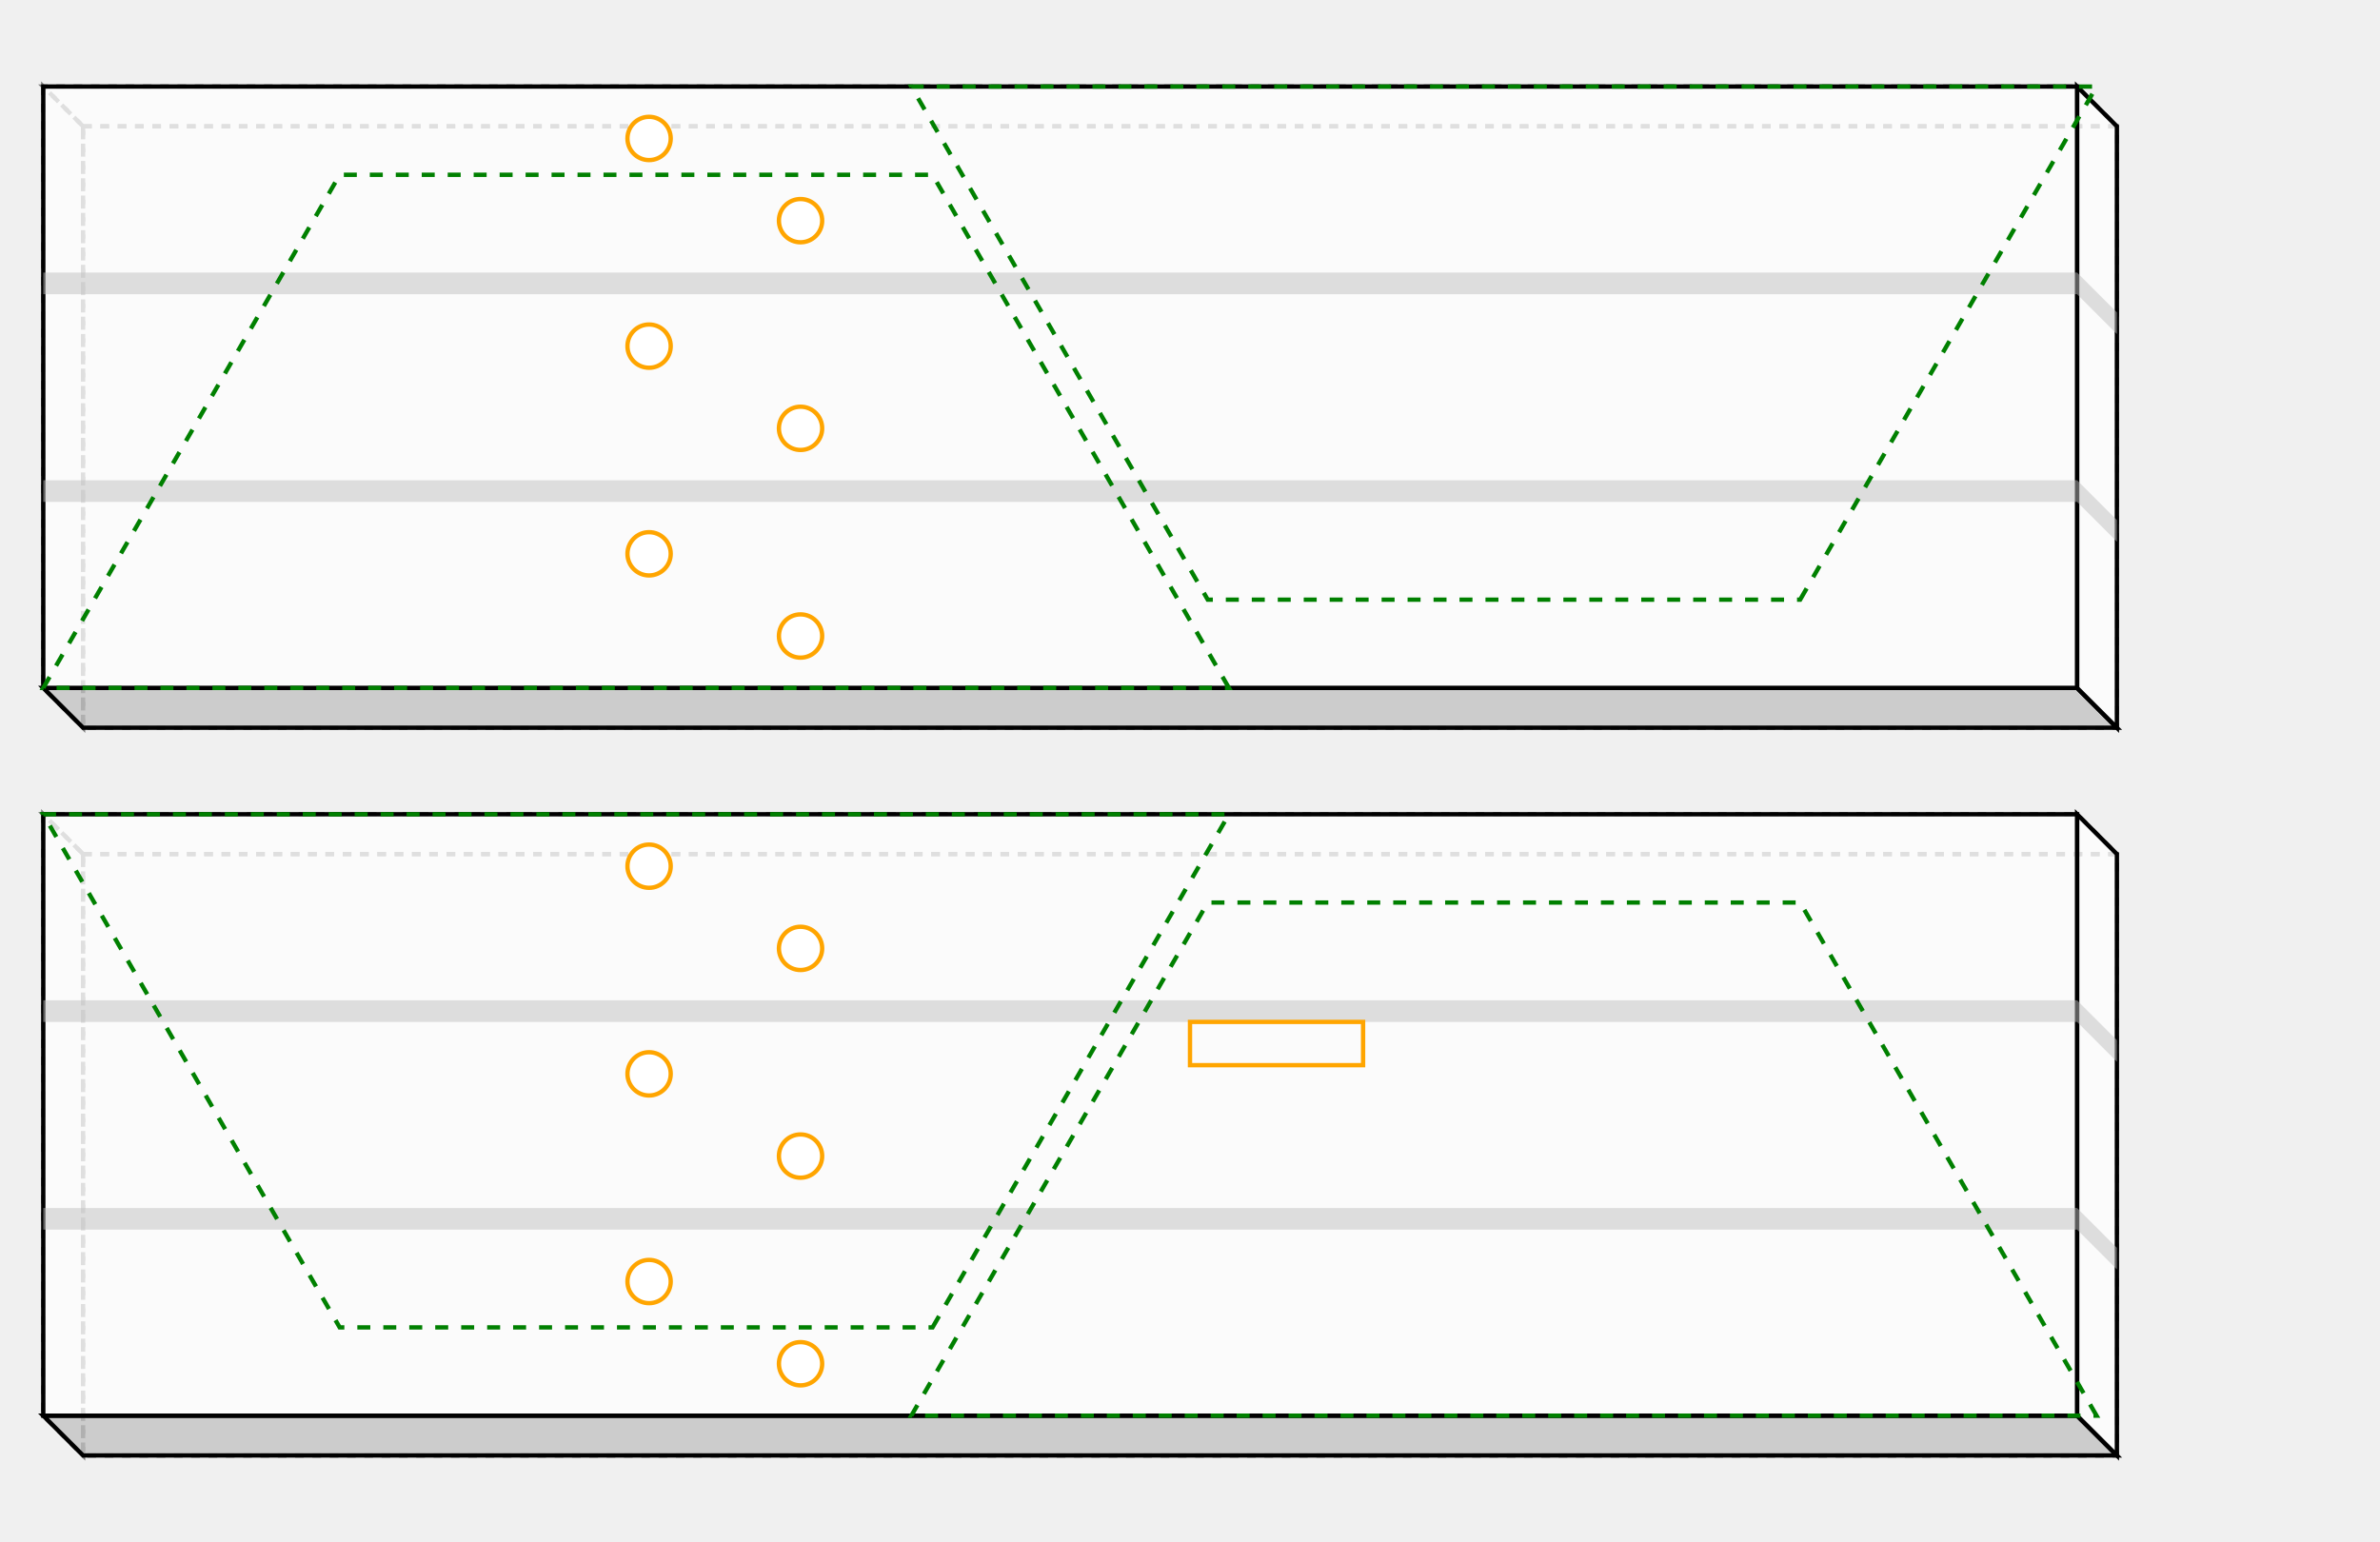
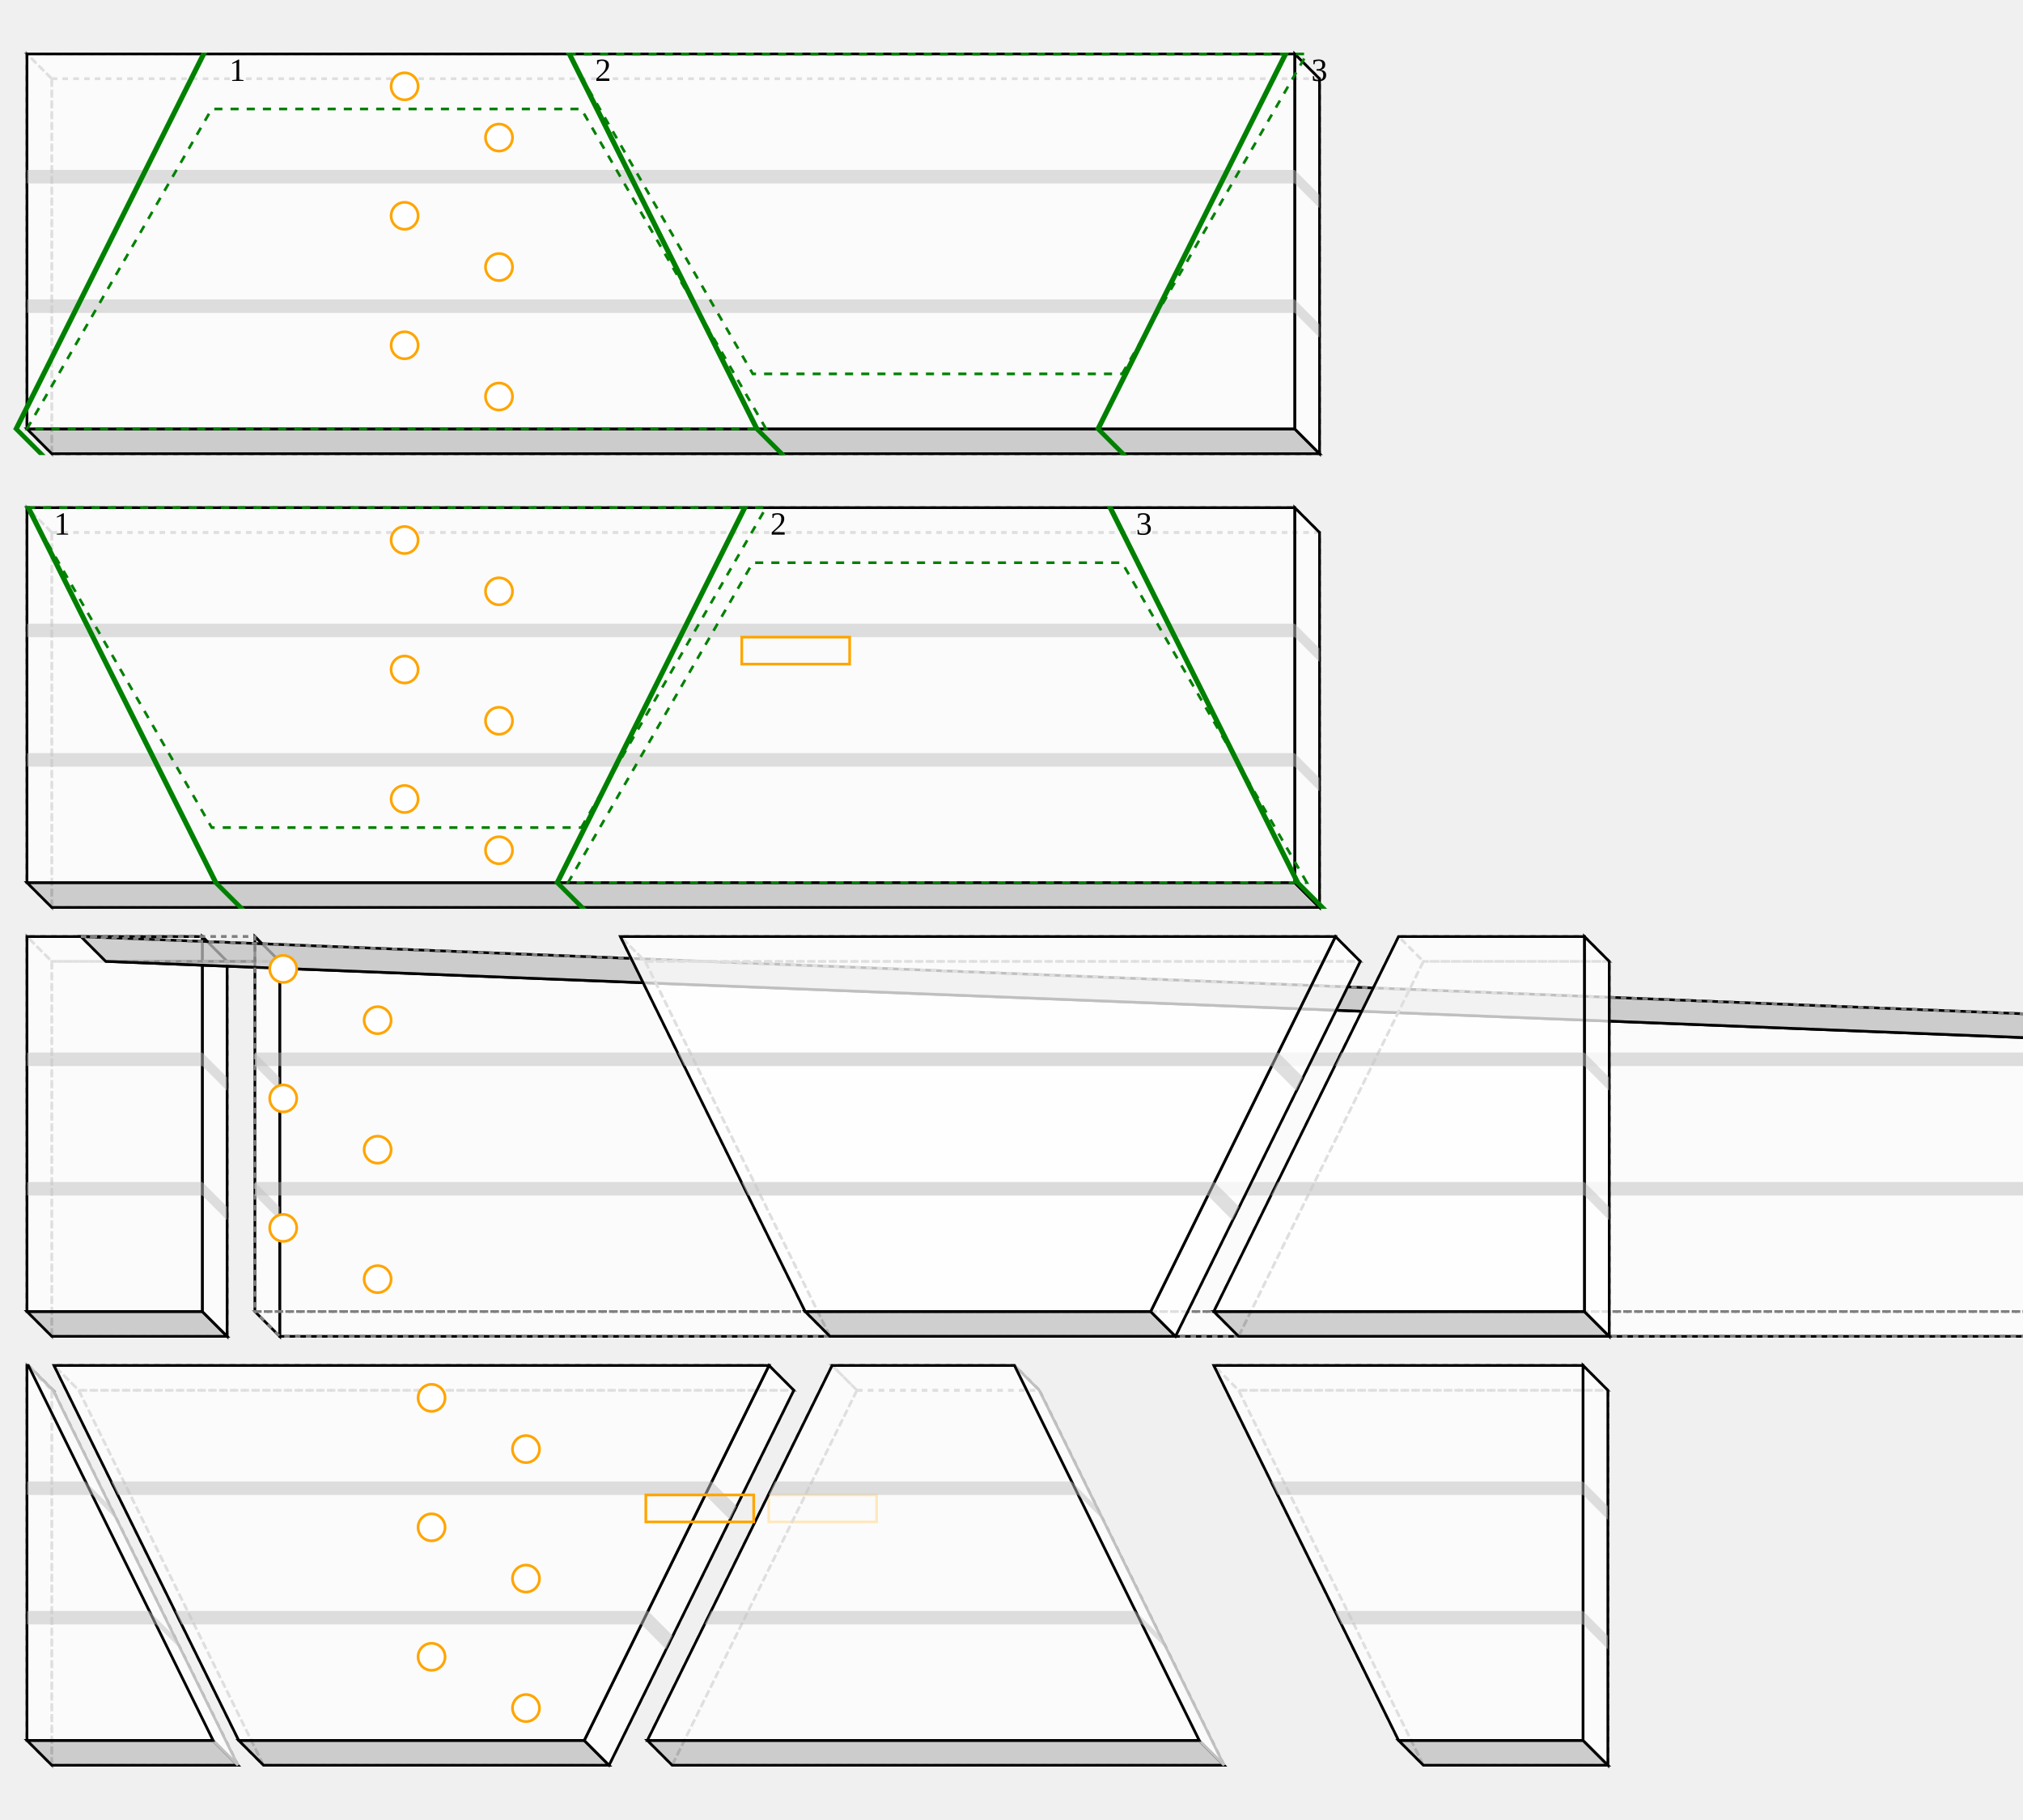
- <svg xmlns="http://www.w3.org/2000/svg" width="1100" viewBox="0.0 0.0 550.0 356.4">
+ <svg xmlns="http://www.w3.org/2000/svg" width="1500" viewBox="0.0 0.0 750.0 674.4">
  <polygon fill="none" stroke-width="1" stroke-dasharray="2" stroke="gray" points="19.2,29.2 19.2,168.2 489.2,168.2 489.2,29.2" />
  <polygon fill="none" stroke-width="1" stroke-dasharray="2" stroke="gray" points="10.0,20.0 10.0,159.0 19.2,168.2 19.2,29.2" />
  <polygon fill="none" stroke-width="1" stroke-dasharray="2" stroke="gray" points="19.2,29.2 489.2,29.2 480.0,20.0 10.0,20.0" />
  <polygon fill="rgba(192,192,192,0.75)" stroke-width="1" stroke-dasharray="" stroke="black" points="10.0,159.0 480.0,159.0 489.2,168.2 19.2,168.2" />
  <polygon fill="rgba(255,255,255,0.75)" stroke-width="1" stroke-dasharray="" stroke="black" points="489.2,29.2 489.2,168.2 480.0,159.0 480.0,20.0" />
  <polygon fill="rgba(255,255,255,0.75)" stroke-width="1" stroke-dasharray="" stroke="black" points="10.0,20.0 480.0,20.0 480.0,159.0 10.0,159.0" />
  <polygon fill="rgba(192,192,192,0.5)" stroke-width="1" stroke-dasharray="" stroke="none" points="480.0,63.0 489.2,72.2 489.2,77.2 480.0,68.0" />
  <polygon fill="rgba(192,192,192,0.5)" stroke-width="1" stroke-dasharray="" stroke="none" points="480.0,111.0 489.2,120.2 489.2,125.2 480.0,116.0" />
  <polygon fill="rgba(192,192,192,0.5)" stroke-width="1" stroke-dasharray="" stroke="none" points="10.0,63.0 480.0,63.0 480.0,68.0 10.0,68.0" />
  <polygon fill="rgba(192,192,192,0.5)" stroke-width="1" stroke-dasharray="" stroke="none" points="10.0,111.0 480.0,111.0 480.0,116.0 10.0,116.0" />
  <circle cx="150" cy="32.0" r="5" stroke="orange" fill="white" stroke-width="1" />
  <circle cx="185" cy="51.0" r="5" stroke="orange" fill="white" stroke-width="1" />
  <circle cx="150" cy="80.0" r="5" stroke="orange" fill="white" stroke-width="1" />
  <circle cx="185" cy="99.0" r="5" stroke="orange" fill="white" stroke-width="1" />
  <circle cx="150" cy="128.0" r="5" stroke="orange" fill="white" stroke-width="1" />
  <circle cx="185" cy="147.0" r="5" stroke="orange" fill="white" stroke-width="1" />
+   <polygon fill="rgba(0,255,0,0.25)" stroke-width="1" stroke-dasharray="" stroke="green" points="75.0,20.0 76.0,20.0 6.5,159.0 15.7,168.2 14.7,168.2 5.5,159.0" />
+   <text style="" text-anchor="left" x="85" y="30" fill="black">1</text>
+   <polygon fill="rgba(0,255,0,0.25)" stroke-width="1" stroke-dasharray="" stroke="green" points="210.6,20.0 211.6,20.0 281.1,159.0 290.3,168.2 289.3,168.2 280.1,159.0" />
+   <text style="" text-anchor="left" x="220.566" y="30" fill="black">2</text>
+   <polygon fill="rgba(0,255,0,0.25)" stroke-width="1" stroke-dasharray="" stroke="green" points="476.1,20.0 477.1,20.0 407.6,159.0 416.8,168.2 415.8,168.2 406.6,159.0" />
+   <text style="" text-anchor="left" x="486.131" y="30" fill="black">3</text>
  <polygon fill="none" stroke-width="1" stroke-dasharray="2" stroke="gray" points="19.2,197.4 19.2,336.4 489.2,336.4 489.2,197.4" />
  <polygon fill="none" stroke-width="1" stroke-dasharray="2" stroke="gray" points="10.0,188.2 10.0,327.2 19.2,336.4 19.2,197.4" />
  <polygon fill="none" stroke-width="1" stroke-dasharray="2" stroke="gray" points="19.2,197.4 489.2,197.4 480.0,188.2 10.0,188.2" />
  <polygon fill="rgba(192,192,192,0.75)" stroke-width="1" stroke-dasharray="" stroke="black" points="10.0,327.2 480.0,327.2 489.2,336.4 19.2,336.4" />
  <polygon fill="rgba(255,255,255,0.75)" stroke-width="1" stroke-dasharray="" stroke="black" points="489.2,197.4 489.2,336.4 480.0,327.2 480.0,188.2" />
  <polygon fill="rgba(255,255,255,0.75)" stroke-width="1" stroke-dasharray="" stroke="black" points="10.0,188.2 480.0,188.2 480.0,327.2 10.0,327.2" />
  <polygon fill="rgba(192,192,192,0.5)" stroke-width="1" stroke-dasharray="" stroke="none" points="480.0,231.2 489.2,240.4 489.2,245.4 480.0,236.2" />
  <polygon fill="rgba(192,192,192,0.5)" stroke-width="1" stroke-dasharray="" stroke="none" points="480.0,279.2 489.2,288.4 489.2,293.4 480.0,284.2" />
  <polygon fill="rgba(192,192,192,0.5)" stroke-width="1" stroke-dasharray="" stroke="none" points="10.0,231.2 480.0,231.2 480.0,236.2 10.0,236.2" />
  <polygon fill="rgba(192,192,192,0.5)" stroke-width="1" stroke-dasharray="" stroke="none" points="10.0,279.2 480.0,279.2 480.0,284.2 10.0,284.2" />
  <circle cx="150" cy="200.2" r="5" stroke="orange" fill="white" stroke-width="1" />
  <circle cx="185" cy="219.2" r="5" stroke="orange" fill="white" stroke-width="1" />
  <rect x="275" y="236.192" width="40" height="10.0" style="fill: none; stroke: orange; stroke-width: 1;" />
  <circle cx="150" cy="248.2" r="5" stroke="orange" fill="white" stroke-width="1" />
  <circle cx="185" cy="267.2" r="5" stroke="orange" fill="white" stroke-width="1" />
  <circle cx="150" cy="296.2" r="5" stroke="orange" fill="white" stroke-width="1" />
  <circle cx="185" cy="315.2" r="5" stroke="orange" fill="white" stroke-width="1" />
+   <polygon fill="rgba(0,255,0,0.25)" stroke-width="1" stroke-dasharray="" stroke="green" points="10.0,188.2 11.0,188.2 80.5,327.2 89.7,336.4 88.7,336.4 79.5,327.2" />
+   <text style="" text-anchor="left" x="20" y="198.192" fill="black">1</text>
+   <polygon fill="rgba(0,255,0,0.25)" stroke-width="1" stroke-dasharray="" stroke="green" points="275.6,188.2 276.6,188.2 207.1,327.2 216.3,336.4 215.3,336.4 206.1,327.2" />
+   <text style="" text-anchor="left" x="285.566" y="198.192" fill="black">2</text>
+   <polygon fill="rgba(0,255,0,0.25)" stroke-width="1" stroke-dasharray="" stroke="green" points="411.1,188.2 412.1,188.2 481.6,327.2 490.8,336.4 489.8,336.4 480.6,327.2" />
+   <text style="" text-anchor="left" x="421.131" y="198.192" fill="black">3</text>
+   <polygon fill="none" stroke-width="1" stroke-dasharray="2" stroke="gray" points="19.2,356.4 19.2,495.4 84.2,495.4 84.2,356.4" />
+   <polygon fill="none" stroke-width="1" stroke-dasharray="2" stroke="gray" points="10.0,347.2 10.0,486.2 19.2,495.4 19.2,356.4" />
+   <polygon fill="none" stroke-width="1" stroke-dasharray="2" stroke="gray" points="19.2,356.4 84.2,356.4 75.0,347.2 10.0,347.2" />
+   <polygon fill="rgba(192,192,192,0.75)" stroke-width="1" stroke-dasharray="" stroke="black" points="10.0,486.2 75.0,486.2 84.2,495.4 19.2,495.4" />
+   <polygon fill="rgba(255,255,255,0.75)" stroke-width="1" stroke-dasharray="" stroke="black" points="84.2,356.4 84.2,495.4 75.0,486.2 75.0,347.2" />
+   <polygon fill="rgba(255,255,255,0.75)" stroke-width="1" stroke-dasharray="" stroke="black" points="10.0,347.2 75.0,347.2 75.0,486.2 10.0,486.2" />
+   <polygon fill="rgba(192,192,192,0.5)" stroke-width="1" stroke-dasharray="" stroke="none" points="75.0,390.2 84.2,399.4 84.2,404.4 75.0,395.2" />
+   <polygon fill="rgba(192,192,192,0.5)" stroke-width="1" stroke-dasharray="" stroke="none" points="75.0,438.2 84.2,447.4 84.2,452.4 75.0,443.2" />
+   <polygon fill="rgba(192,192,192,0.5)" stroke-width="1" stroke-dasharray="" stroke="none" points="10.0,390.2 75.0,390.2 75.0,395.2 10.0,395.2" />
+   <polygon fill="rgba(192,192,192,0.5)" stroke-width="1" stroke-dasharray="" stroke="none" points="10.0,438.2 75.0,438.2 75.0,443.2 10.0,443.2" />
+   <polygon fill="rgba(255,255,255,0.75)" stroke-width="1" stroke-dasharray="" stroke="black" points="39.2,356.4 3537.0,495.4 103.7,495.4 103.7,356.4" />
+   <polygon fill="none" stroke-width="1" stroke-dasharray="2" stroke="gray" points="39.2,356.4 103.7,356.4 94.5,347.2 30.0,347.2" />
+   <polygon fill="rgba(255,255,255,0.75)" stroke-width="1" stroke-dasharray="" stroke="black" points="103.7,356.4 103.7,495.4 94.5,486.2 94.5,347.2" />
+   <polygon fill="rgba(192,192,192,0.75)" stroke-width="1" stroke-dasharray="" stroke="black" points="30.0,347.2 3527.8,486.2 3537.0,495.4 39.2,356.4" />
+   <polygon fill="none" stroke-width="1" stroke-dasharray="2" stroke="gray" points="3527.8,486.2 94.5,486.2 103.7,495.4 3537.0,495.4" />
+   <polygon fill="none" stroke-width="1" stroke-dasharray="2" stroke="gray" points="30.0,347.2 94.5,347.2 94.5,486.2 3527.8,486.2" />
+   <polygon fill="rgba(192,192,192,0.5)" stroke-width="1" stroke-dasharray="" stroke="none" points="94.5,390.2 103.7,399.4 103.7,404.4 94.5,395.2" />
+   <polygon fill="rgba(192,192,192,0.5)" stroke-width="1" stroke-dasharray="" stroke="none" points="94.5,438.2 103.7,447.4 103.7,452.4 94.5,443.2" />
+   <polygon fill="rgba(192,192,192,0.5)" stroke-width="1" stroke-dasharray="" stroke="none" points="1112.1,390.2 94.5,390.2 94.5,395.2 1237.9,395.2" />
+   <polygon fill="rgba(192,192,192,0.5)" stroke-width="1" stroke-dasharray="" stroke="none" points="2319.9,438.2 94.5,438.2 94.5,443.2 2445.7,443.2 2319.9,438.2" />
+   <circle cx="105" cy="359.2" r="5" stroke="orange" fill="white" stroke-width="1" />
+   <circle cx="140" cy="378.2" r="5" stroke="orange" fill="white" stroke-width="1" />
+   <circle cx="105" cy="407.2" r="5" stroke="orange" fill="white" stroke-width="1" />
+   <circle cx="140" cy="426.2" r="5" stroke="orange" fill="white" stroke-width="1" />
+   <circle cx="105" cy="455.2" r="5" stroke="orange" fill="white" stroke-width="1" />
+   <circle cx="140" cy="474.2" r="5" stroke="orange" fill="white" stroke-width="1" />
+   <polygon fill="none" stroke-width="1" stroke-dasharray="2" stroke="gray" points="239.2,356.4 307.7,495.4 435.8,495.4 504.3,356.4" />
+   <polygon fill="none" stroke-width="1" stroke-dasharray="2" stroke="gray" points="230.0,347.2 298.5,486.2 307.7,495.4 239.2,356.4" />
+   <polygon fill="rgba(192,192,192,0.75)" stroke-width="1" stroke-dasharray="" stroke="black" points="298.5,486.2 426.6,486.2 435.8,495.4 307.7,495.4" />
+   <polygon fill="none" stroke-width="1" stroke-dasharray="2" stroke="gray" points="239.2,356.4 504.3,356.4 495.1,347.2 230.0,347.2" />
+   <polygon fill="rgba(255,255,255,0.75)" stroke-width="1" stroke-dasharray="" stroke="black" points="504.3,356.4 435.8,495.4 426.6,486.2 495.1,347.2" />
+   <polygon fill="rgba(255,255,255,0.75)" stroke-width="1" stroke-dasharray="" stroke="black" points="230.0,347.2 495.1,347.2 426.6,486.2 298.5,486.2" />
+   <polygon fill="rgba(192,192,192,0.5)" stroke-width="1" stroke-dasharray="" stroke="none" points="450.2,438.2 459.4,447.4 456.9,452.4 447.8,443.2" />
+   <polygon fill="rgba(192,192,192,0.5)" stroke-width="1" stroke-dasharray="" stroke="none" points="473.9,390.2 483.1,399.4 480.6,404.4 471.4,395.2" />
+   <polygon fill="rgba(192,192,192,0.5)" stroke-width="1" stroke-dasharray="" stroke="none" points="251.2,390.2 473.9,390.2 471.4,395.2 253.7,395.2" />
+   <polygon fill="rgba(192,192,192,0.5)" stroke-width="1" stroke-dasharray="" stroke="none" points="274.9,438.2 450.2,438.2 447.8,443.2 277.3,443.2" />
+   <polygon fill="none" stroke-width="1" stroke-dasharray="2" stroke="gray" points="527.7,356.4 459.2,495.4 596.6,495.4 596.6,356.4" />
+   <polygon fill="none" stroke-width="1" stroke-dasharray="2" stroke="gray" points="518.5,347.2 450.0,486.2 459.2,495.4 527.7,356.4" />
+   <polygon fill="rgba(192,192,192,0.75)" stroke-width="1" stroke-dasharray="" stroke="black" points="450.0,486.2 587.4,486.2 596.6,495.4 459.2,495.4" />
+   <polygon fill="none" stroke-width="1" stroke-dasharray="2" stroke="gray" points="527.7,356.4 596.6,356.4 587.4,347.2 518.5,347.2" />
+   <polygon fill="rgba(255,255,255,0.75)" stroke-width="1" stroke-dasharray="" stroke="black" points="596.6,356.4 596.6,495.4 587.4,486.2 587.4,347.2" />
+   <polygon fill="rgba(255,255,255,0.75)" stroke-width="1" stroke-dasharray="" stroke="black" points="518.5,347.2 587.4,347.2 587.4,486.2 450.0,486.2" />
+   <polygon fill="rgba(192,192,192,0.5)" stroke-width="1" stroke-dasharray="" stroke="none" points="587.4,390.2 596.6,399.4 596.6,404.4 587.4,395.2" />
+   <polygon fill="rgba(192,192,192,0.5)" stroke-width="1" stroke-dasharray="" stroke="none" points="587.4,438.2 596.6,447.4 596.6,452.4 587.4,443.2" />
+   <polygon fill="rgba(192,192,192,0.5)" stroke-width="1" stroke-dasharray="" stroke="none" points="473.7,438.2 587.4,438.2 587.4,443.2 471.2,443.2" />
+   <polygon fill="rgba(192,192,192,0.5)" stroke-width="1" stroke-dasharray="" stroke="none" points="497.3,390.2 587.4,390.2 587.4,395.2 494.9,395.2" />
+   <polygon fill="none" stroke-width="1" stroke-dasharray="2" stroke="gray" points="19.2,515.4 19.2,654.4 88.2,654.4 19.7,515.4" />
+   <polygon fill="none" stroke-width="1" stroke-dasharray="2" stroke="gray" points="10.0,506.2 10.0,645.2 19.2,654.4 19.2,515.4" />
+   <polygon fill="none" stroke-width="1" stroke-dasharray="2" stroke="gray" points="19.2,515.4 19.7,515.4 10.5,506.2 10.0,506.2" />
+   <polygon fill="rgba(192,192,192,0.75)" stroke-width="1" stroke-dasharray="" stroke="black" points="10.0,645.2 79.0,645.2 88.2,654.4 19.2,654.4" />
+   <polygon fill="rgba(255,255,255,0.75)" stroke-width="1" stroke-dasharray="" stroke="silver" points="19.7,515.4 88.2,654.4 79.0,645.2 10.5,506.2" />
+   <polygon fill="rgba(255,255,255,0.75)" stroke-width="1" stroke-dasharray="" stroke="black" points="10.0,506.2 10.5,506.2 79.0,645.2 10.0,645.2" />
+   <polygon fill="rgba(192,192,192,0.5)" stroke-width="1" stroke-dasharray="" stroke="none" points="31.7,549.2 40.9,558.4 43.3,563.4 34.2,554.2" />
+   <polygon fill="rgba(192,192,192,0.5)" stroke-width="1" stroke-dasharray="" stroke="none" points="55.3,597.2 64.5,606.4 67.0,611.4 57.8,602.2" />
+   <polygon fill="rgba(192,192,192,0.5)" stroke-width="1" stroke-dasharray="" stroke="none" points="31.7,549.2 10.0,549.2 10.0,554.2 34.2,554.2 31.7,549.2" />
+   <polygon fill="rgba(192,192,192,0.5)" stroke-width="1" stroke-dasharray="" stroke="none" points="10.0,597.2 55.3,597.2 57.8,602.2 10.0,602.2" />
+   <polygon fill="none" stroke-width="1" stroke-dasharray="2" stroke="gray" points="29.2,515.4 97.7,654.4 225.8,654.4 294.3,515.4" />
+   <polygon fill="none" stroke-width="1" stroke-dasharray="2" stroke="gray" points="20.0,506.2 88.5,645.2 97.7,654.4 29.2,515.4" />
+   <polygon fill="none" stroke-width="1" stroke-dasharray="2" stroke="gray" points="29.2,515.4 294.3,515.4 285.1,506.2 20.0,506.2" />
+   <polygon fill="rgba(192,192,192,0.75)" stroke-width="1" stroke-dasharray="" stroke="black" points="88.5,645.2 216.6,645.2 225.8,654.4 97.7,654.4" />
+   <polygon fill="rgba(255,255,255,0.75)" stroke-width="1" stroke-dasharray="" stroke="black" points="294.3,515.4 225.8,654.4 216.6,645.2 285.1,506.2" />
+   <polygon fill="rgba(255,255,255,0.75)" stroke-width="1" stroke-dasharray="" stroke="black" points="20.0,506.2 285.1,506.2 216.6,645.2 88.5,645.2" />
+   <polygon fill="rgba(192,192,192,0.5)" stroke-width="1" stroke-dasharray="" stroke="none" points="240.2,597.2 249.4,606.4 246.9,611.4 237.8,602.2" />
+   <polygon fill="rgba(192,192,192,0.5)" stroke-width="1" stroke-dasharray="" stroke="none" points="263.9,549.2 273.1,558.4 270.6,563.4 261.4,554.2" />
+   <polygon fill="rgba(192,192,192,0.5)" stroke-width="1" stroke-dasharray="" stroke="none" points="41.2,549.2 263.9,549.2 261.4,554.2 43.7,554.2" />
+   <polygon fill="rgba(192,192,192,0.5)" stroke-width="1" stroke-dasharray="" stroke="none" points="64.9,597.2 240.2,597.2 237.8,602.2 67.3,602.2" />
+   <circle cx="160" cy="518.2" r="5" stroke="orange" fill="white" stroke-width="1" />
+   <circle cx="195" cy="537.2" r="5" stroke="orange" fill="white" stroke-width="1" />
+   <rect x="285" y="554.192" width="40" height="10.0" style="fill: none; stroke: orange; stroke-width: 1;" />
+   <circle cx="160" cy="566.2" r="5" stroke="orange" fill="white" stroke-width="1" />
+   <circle cx="195" cy="585.2" r="5" stroke="orange" fill="white" stroke-width="1" />
+   <circle cx="160" cy="614.2" r="5" stroke="orange" fill="white" stroke-width="1" />
+   <circle cx="195" cy="633.2" r="5" stroke="orange" fill="white" stroke-width="1" />
+   <polygon fill="none" stroke-width="1" stroke-dasharray="2" stroke="gray" points="317.7,515.4 249.2,654.4 453.8,654.4 385.3,515.4" />
+   <polygon fill="none" stroke-width="1" stroke-dasharray="2" stroke="gray" points="308.5,506.2 240.0,645.2 249.2,654.4 317.7,515.4" />
+   <polygon fill="none" stroke-width="1" stroke-dasharray="2" stroke="gray" points="317.7,515.4 385.3,515.4 376.1,506.2 308.5,506.2" />
+   <polygon fill="rgba(192,192,192,0.75)" stroke-width="1" stroke-dasharray="" stroke="black" points="240.0,645.2 444.6,645.2 453.8,654.4 249.2,654.4" />
+   <polygon fill="rgba(255,255,255,0.75)" stroke-width="1" stroke-dasharray="" stroke="silver" points="385.3,515.4 453.8,654.4 444.6,645.2 376.1,506.2" />
+   <polygon fill="rgba(255,255,255,0.75)" stroke-width="1" stroke-dasharray="" stroke="black" points="308.5,506.2 376.1,506.2 444.6,645.2 240.0,645.2" />
+   <polygon fill="rgba(192,192,192,0.5)" stroke-width="1" stroke-dasharray="" stroke="none" points="397.3,549.2 406.4,558.4 408.9,563.4 399.7,554.2" />
+   <polygon fill="rgba(192,192,192,0.5)" stroke-width="1" stroke-dasharray="" stroke="none" points="420.9,597.2 430.1,606.4 432.6,611.4 423.4,602.2" />
+   <polygon fill="rgba(192,192,192,0.5)" stroke-width="1" stroke-dasharray="" stroke="none" points="287.3,549.2 397.3,549.2 399.7,554.2 284.9,554.2" />
+   <polygon fill="rgba(192,192,192,0.5)" stroke-width="1" stroke-dasharray="" stroke="none" points="263.7,597.2 420.9,597.2 423.4,602.2 261.2,602.2" />
+   <rect x="239.434" y="554.192" width="40.0" height="10.0" style="fill: none; stroke: orange; stroke-width: 1;" />
+   <polygon fill="none" stroke-width="1" stroke-dasharray="2" stroke="gray" points="459.2,515.4 527.7,654.4 596.1,654.4 596.1,515.4" />
+   <polygon fill="none" stroke-width="1" stroke-dasharray="2" stroke="gray" points="450.0,506.2 518.5,645.2 527.7,654.4 459.2,515.4" />
+   <polygon fill="none" stroke-width="1" stroke-dasharray="2" stroke="gray" points="459.2,515.4 596.1,515.4 586.9,506.2 450.0,506.2" />
+   <polygon fill="rgba(192,192,192,0.75)" stroke-width="1" stroke-dasharray="" stroke="black" points="518.5,645.2 586.9,645.2 596.1,654.4 527.7,654.4" />
+   <polygon fill="rgba(255,255,255,0.75)" stroke-width="1" stroke-dasharray="" stroke="black" points="596.1,515.4 596.1,654.4 586.9,645.2 586.9,506.2" />
+   <polygon fill="rgba(255,255,255,0.75)" stroke-width="1" stroke-dasharray="" stroke="black" points="450.0,506.2 586.9,506.2 586.9,645.2 518.5,645.2" />
+   <polygon fill="rgba(192,192,192,0.5)" stroke-width="1" stroke-dasharray="" stroke="none" points="586.9,549.2 596.1,558.4 596.1,563.4 586.9,554.2" />
+   <polygon fill="rgba(192,192,192,0.5)" stroke-width="1" stroke-dasharray="" stroke="none" points="586.9,597.2 596.1,606.4 596.1,611.4 586.9,602.2" />
+   <polygon fill="rgba(192,192,192,0.5)" stroke-width="1" stroke-dasharray="" stroke="none" points="471.2,549.2 586.9,549.2 586.9,554.2 473.7,554.2" />
+   <polygon fill="rgba(192,192,192,0.5)" stroke-width="1" stroke-dasharray="" stroke="none" points="494.9,597.2 586.9,597.2 586.9,602.2 497.3,602.2" />
  <polygon fill="none" stroke-width="1" stroke-dasharray="3" stroke="green" points="284.0,159.0 215.5,40.4 78.5,40.4 10.0,159.0" />
  <polygon fill="none" stroke-width="1" stroke-dasharray="3" stroke="green" points="416.0,138.6 484.5,20.0 210.6,20.0 279.1,138.6" />
  <polygon fill="none" stroke-width="1" stroke-dasharray="3" stroke="green" points="215.5,306.8 284.0,188.2 10.0,188.2 78.5,306.8" />
  <polygon fill="none" stroke-width="1" stroke-dasharray="3" stroke="green" points="484.5,327.2 416.0,208.6 279.1,208.6 210.6,327.2" />
</svg>
